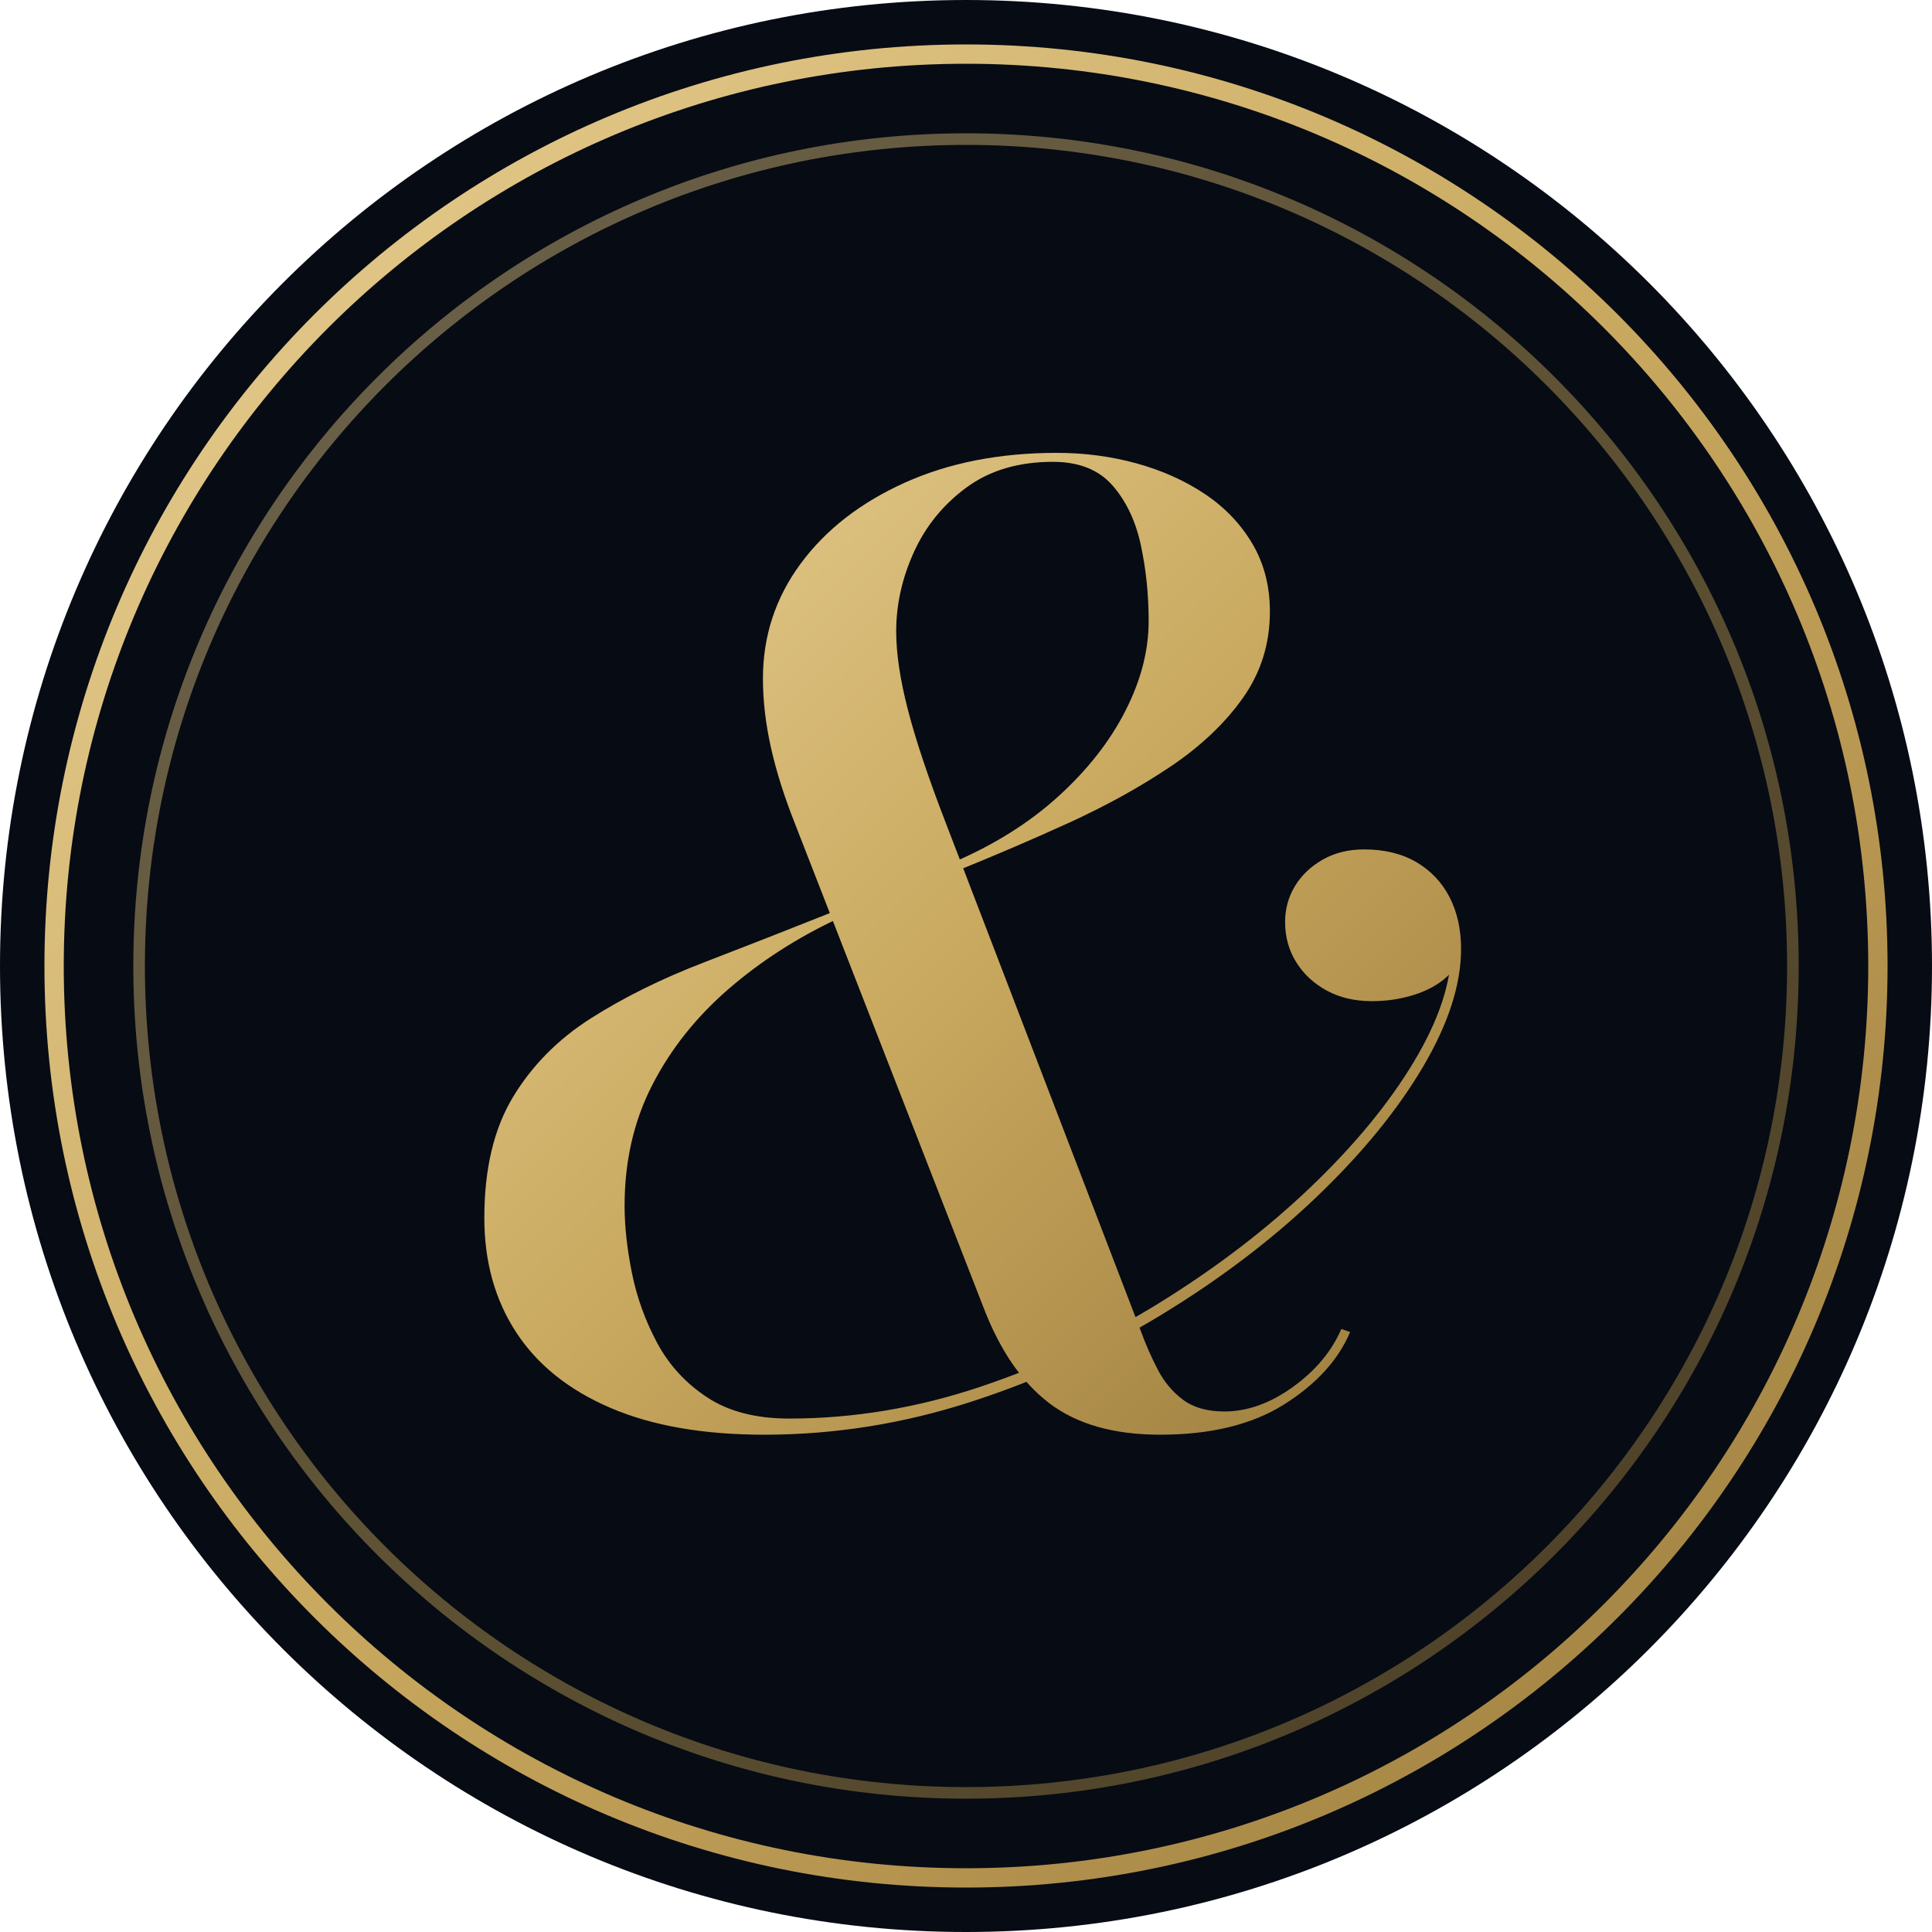
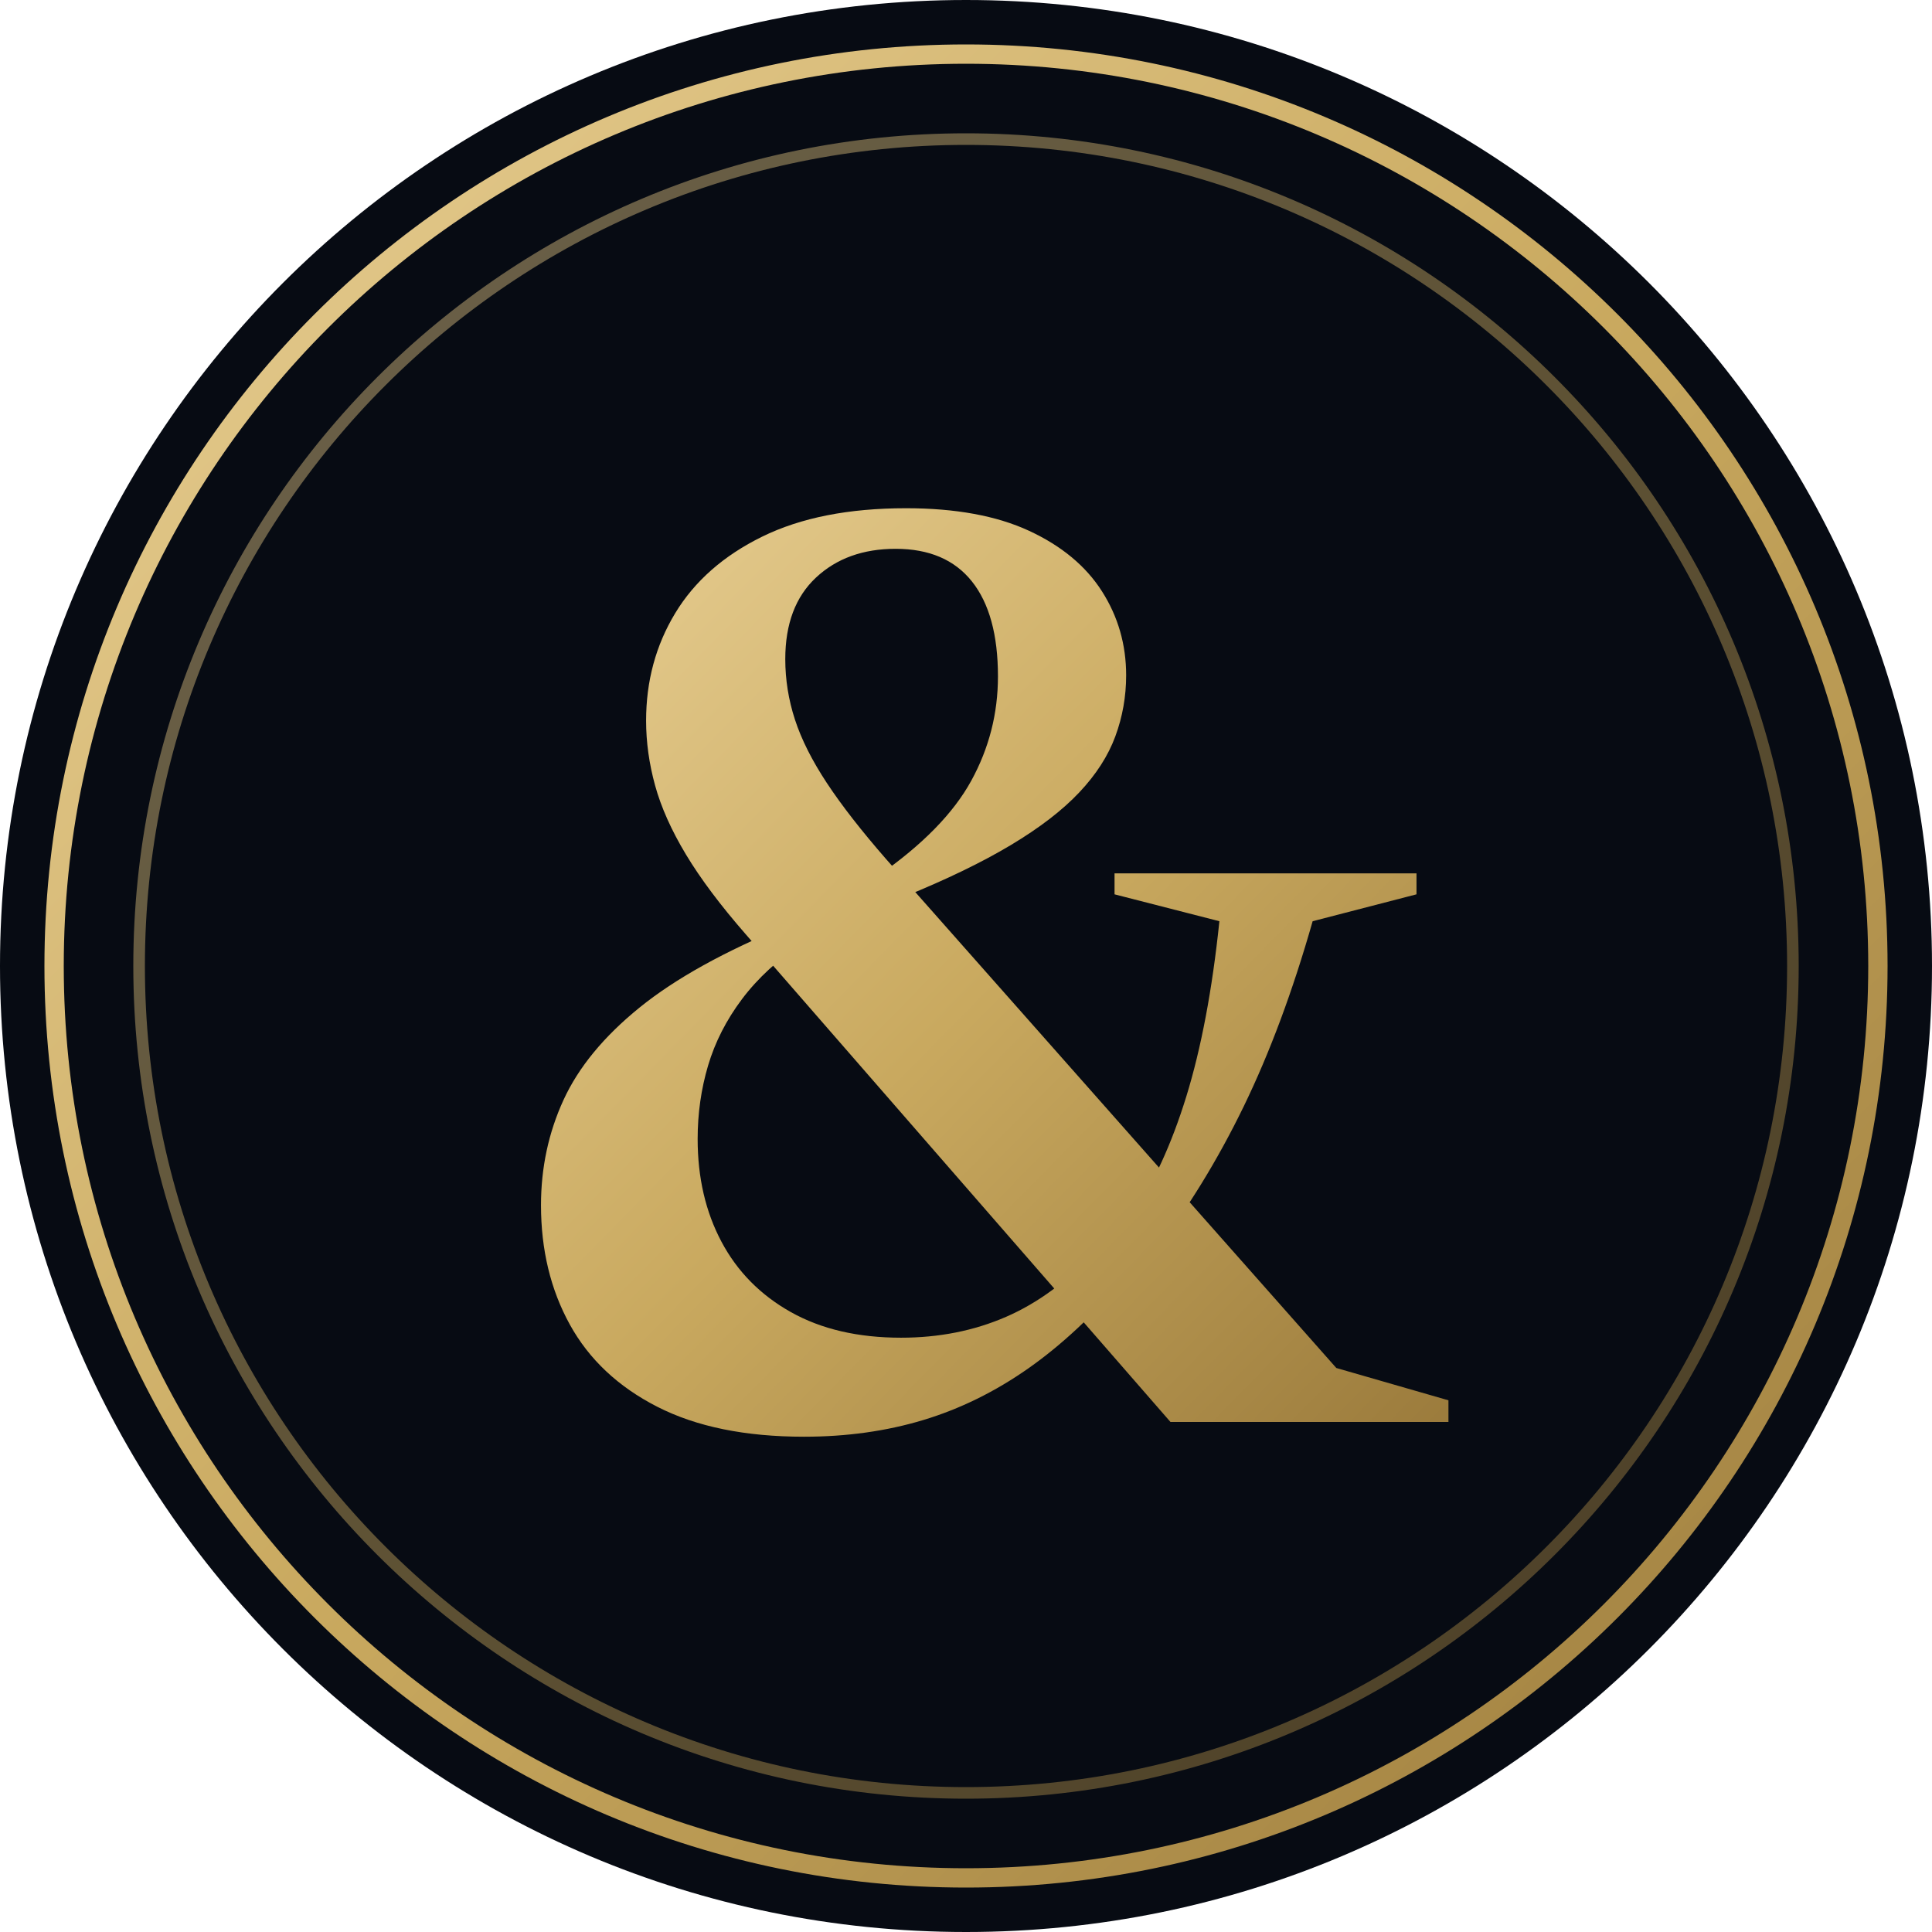
<svg xmlns="http://www.w3.org/2000/svg" viewBox="-250 -250 500 500" role="img" aria-label="F&amp;A">
  <defs>
    <linearGradient id="g" x1="0" y1="0" x2="1" y2="1">
      <stop offset="0" stop-color="#e8cf94" />
      <stop offset=".5" stop-color="#c9a95f" />
      <stop offset="1" stop-color="#9b7b3c" />
    </linearGradient>
  </defs>
  <circle r="250" fill="#070b13" />
  <g stroke="url(#g)" fill="none" stroke-width="5">
    <circle r="236" />
    <circle r="214" opacity=".45" stroke-width="3" />
  </g>
-   <path fill="url(#g)" d="M50.243 121.3Q32.258 121.3 21.533 113.132Q10.808 104.965 4.373 87.97L-44.302 -36.935Q-48.427 -47.33 -50.49 -56.57Q-52.552 -65.81 -52.552 -74.39Q-52.552 -90.89 -42.817 -104.09Q-33.082 -117.29 -15.922 -125.045Q1.238 -132.8 23.513 -132.8Q34.238 -132.8 44.133 -130.078Q54.028 -127.355 61.804 -122.158Q69.581 -116.96 74.113 -109.288Q78.646 -101.615 78.646 -91.715Q78.646 -79.175 71.598 -69.284Q64.551 -59.394 52.744 -51.488Q40.937 -43.582 26.551 -37.027Q12.166 -30.471 -2.562 -24.541L-3.453 -26.747Q12.576 -33.616 23.883 -43.886Q35.19 -54.156 41.231 -65.989Q47.273 -77.822 47.273 -89.24Q47.273 -99.47 45.259 -108.873Q43.246 -118.275 37.903 -124.378Q32.559 -130.48 22.475 -130.48Q9.134 -130.48 0.101 -123.826Q-8.931 -117.172 -13.499 -107.083Q-18.067 -96.995 -18.067 -86.6Q-18.067 -78.02 -15.015 -66.223Q-11.962 -54.425 -5.197 -36.935L45.382 94.829Q47.249 99.925 49.724 104.628Q52.199 109.33 56.241 112.309Q60.284 115.289 66.884 115.289Q75.794 115.289 84.598 108.948Q93.401 102.608 97.135 93.938L99.413 94.735Q94.793 105.625 82.335 113.463Q69.878 121.3 50.243 121.3ZM-52.222 121.3Q-75.817 121.3 -91.987 114.37Q-108.157 107.44 -116.407 94.817Q-124.657 82.195 -124.657 65.2Q-124.657 46.183 -117.228 33.895Q-109.798 21.607 -97.006 13.496Q-84.214 5.385 -67.931 -0.885Q-51.647 -7.155 -33.827 -14.25L-32.936 -12.364Q-48.941 -4.878 -61.477 5.975Q-74.012 16.827 -81.185 30.783Q-88.357 44.74 -88.357 62.065Q-88.357 69.985 -86.46 79.435Q-84.562 88.884 -79.942 97.514Q-75.322 106.143 -66.99 111.633Q-58.657 117.123 -45.787 117.123Q-20.707 117.123 3.943 108.821Q28.594 100.519 50.502 86.906Q72.409 73.294 89.309 57.114Q106.21 40.935 115.903 24.793Q125.595 8.652 125.595 -4.43H127.793Q127.793 -0.305 124.493 2.747Q121.193 5.8 115.995 7.45Q110.798 9.1 105.023 9.1Q98.423 9.1 93.39 6.377Q88.358 3.655 85.47 -0.965Q82.583 -5.585 82.583 -11.36Q82.583 -16.475 85.14 -20.683Q87.698 -24.89 92.318 -27.53Q96.938 -30.17 103.043 -30.17Q110.963 -30.17 116.573 -26.87Q122.183 -23.57 125.153 -17.795Q128.123 -12.02 128.123 -4.43Q128.123 9.43 118.223 26.177Q108.323 42.925 90.833 59.672Q73.343 76.42 50.408 90.362Q27.473 104.305 1.238 112.803Q-24.997 121.3 -52.222 121.3Z" />
+   <path fill="url(#g)" d="M-15.922 -17.972 -41.861 -6.284Q-51.898 0.476 -57.973 8.567Q-64.047 16.658 -66.749 25.765Q-69.45 34.872 -69.45 44.759Q-69.45 59.753 -63.292 71.346Q-57.134 82.938 -45.327 89.567Q-33.519 96.196 -16.827 96.196Q-2.054 96.196 10.362 90.8Q22.777 85.403 33.418 73.793L42.755 64.681Q51.242 52.475 57.024 33.74Q62.806 15.006 65.578 -11.588L38.443 -18.548V-23.973H116.588V-18.548L89.711 -11.588Q82.002 15.481 71.88 36.326Q61.759 57.17 48.46 74.431L41.149 80.766Q29.033 95.083 16.117 104.144Q3.202 113.206 -11.09 117.513Q-25.381 121.821 -41.927 121.821Q-64.719 121.821 -79.902 114.065Q-95.086 106.31 -102.538 92.774Q-109.991 79.238 -109.991 61.902Q-109.991 47.369 -104.169 34.677Q-98.347 21.984 -84.474 10.746Q-70.601 -0.493 -46.105 -10.518L-22.63 -23.423Q-5.538 -35.354 1.366 -47.957Q8.27 -60.56 8.27 -74.94Q8.27 -91.058 1.543 -99.513Q-5.185 -107.967 -18.21 -107.967Q-30.86 -107.967 -38.816 -100.532Q-46.771 -93.097 -46.771 -79.43Q-46.771 -71.456 -44.271 -63.777Q-41.771 -56.098 -36.034 -47.394Q-30.297 -38.691 -20.616 -27.596L95.837 104.034L124.856 112.398V118.0H52.914L-57.012 -8.22Q-66.829 -19.466 -72.483 -28.866Q-78.136 -38.267 -80.464 -46.729Q-82.791 -55.192 -82.791 -63.487Q-82.791 -78.857 -75.258 -91.308Q-67.725 -103.759 -52.753 -111.115Q-37.782 -118.47 -15.548 -118.47Q3.712 -118.47 16.322 -112.627Q28.933 -106.784 35.19 -96.966Q41.446 -87.149 41.446 -75.231Q41.446 -67.024 38.65 -59.443Q35.855 -51.863 29.313 -44.925Q22.772 -37.988 11.617 -31.308Q0.462 -24.628 -15.922 -17.972Z" />
</svg>
